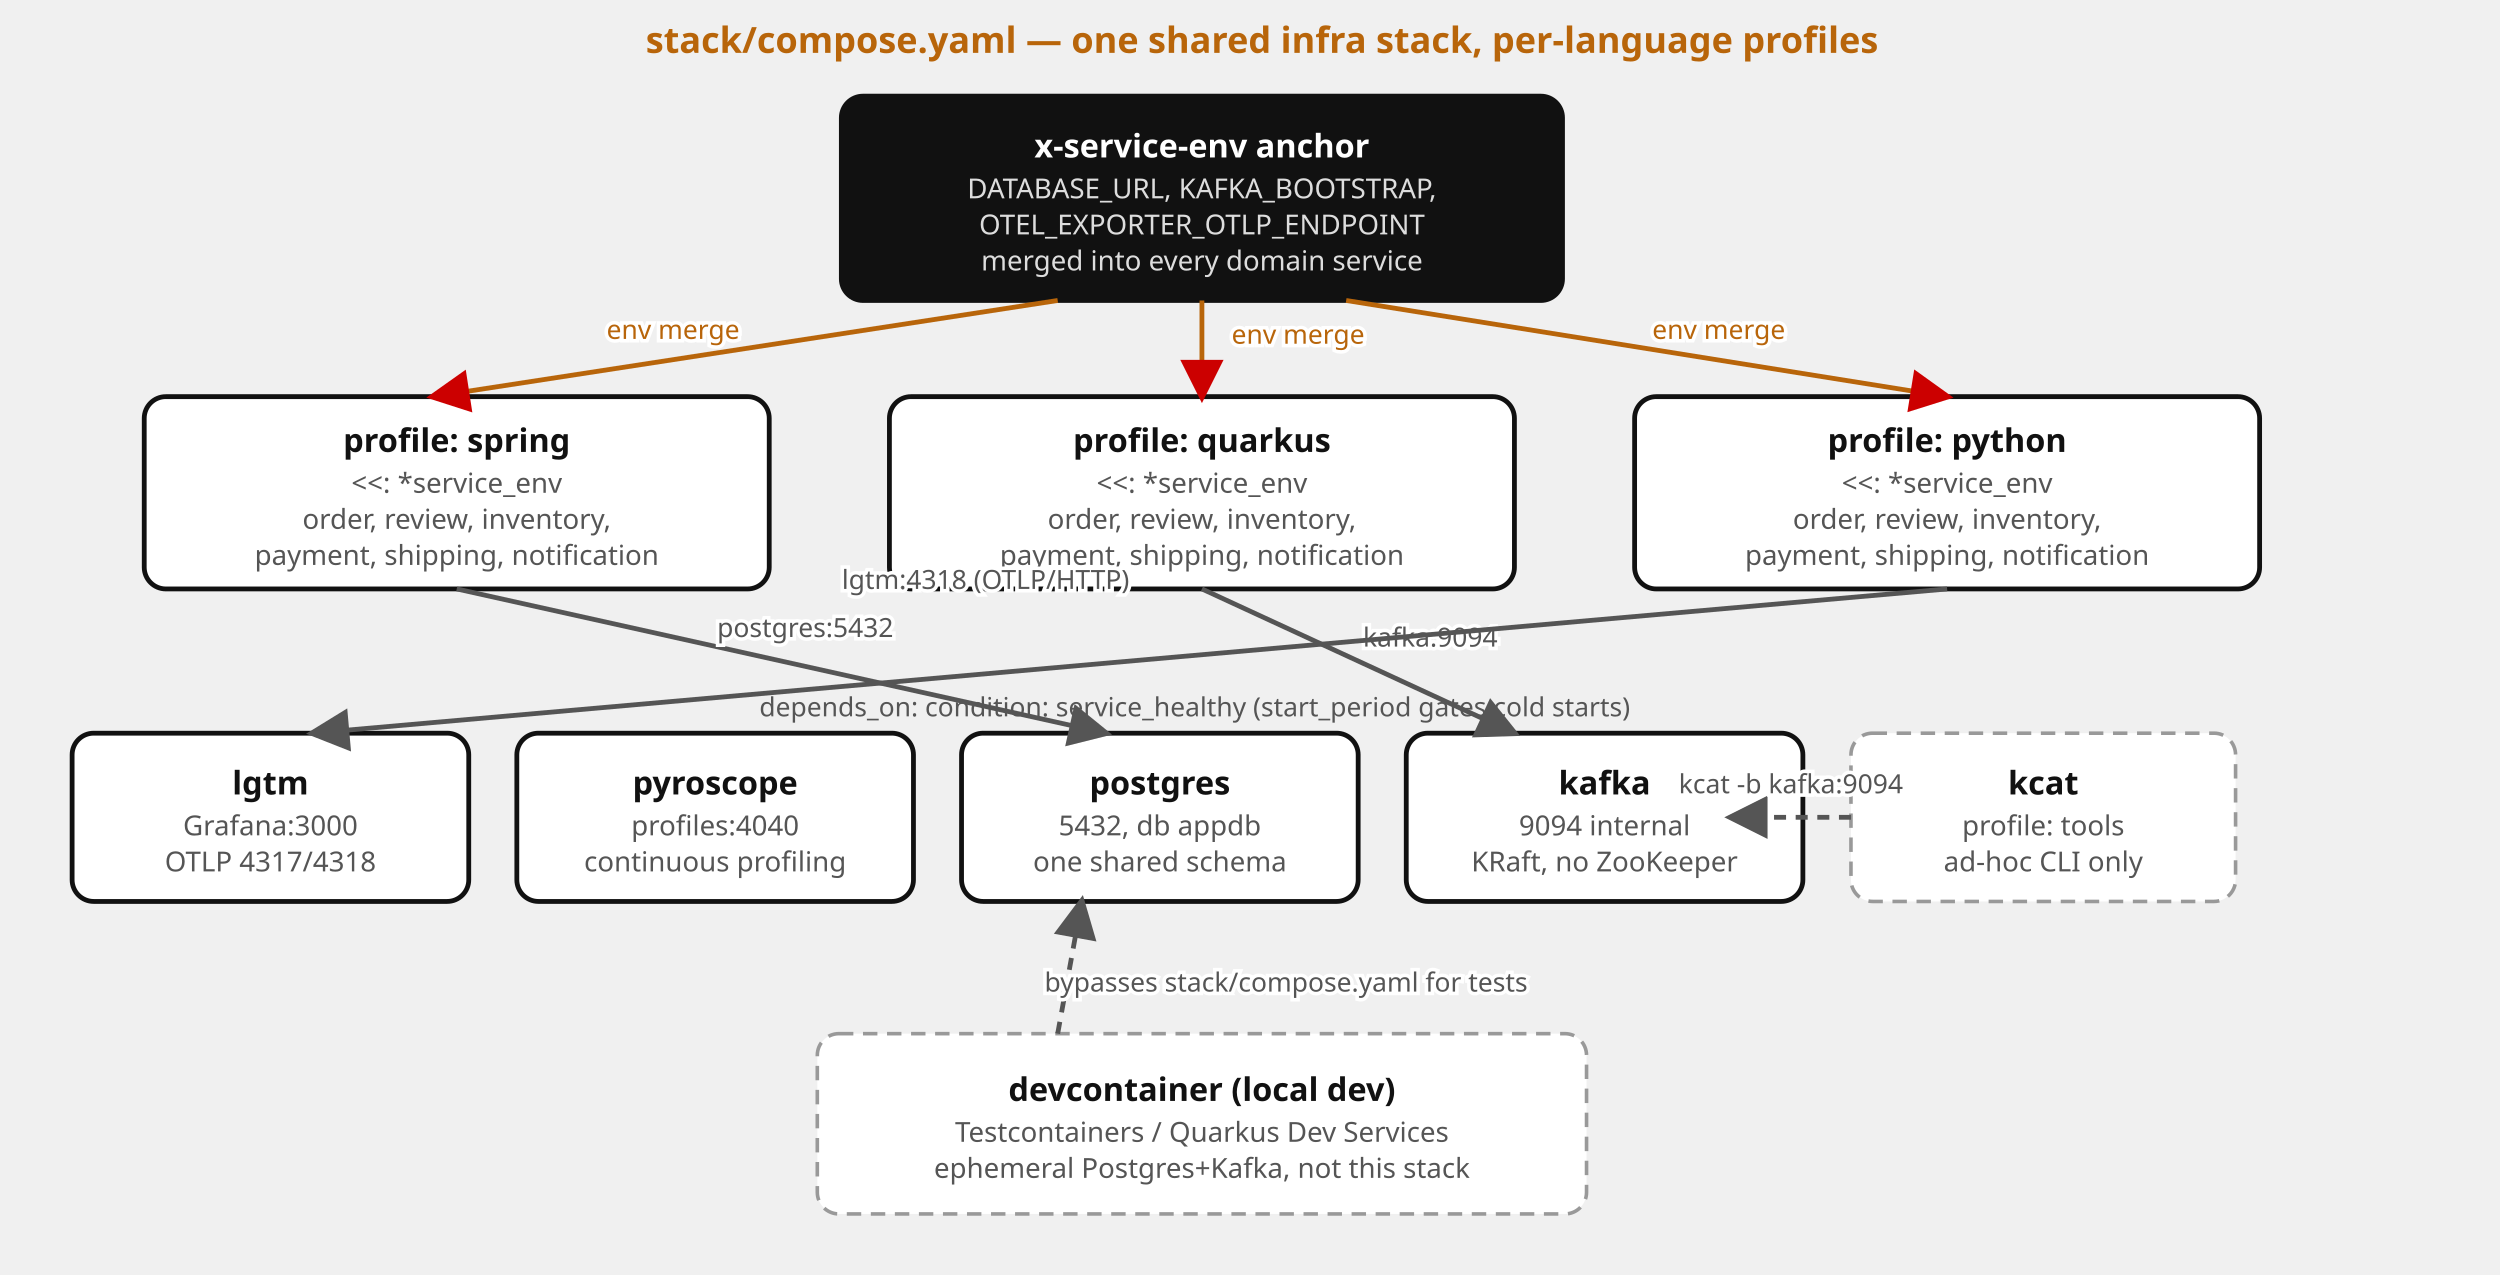
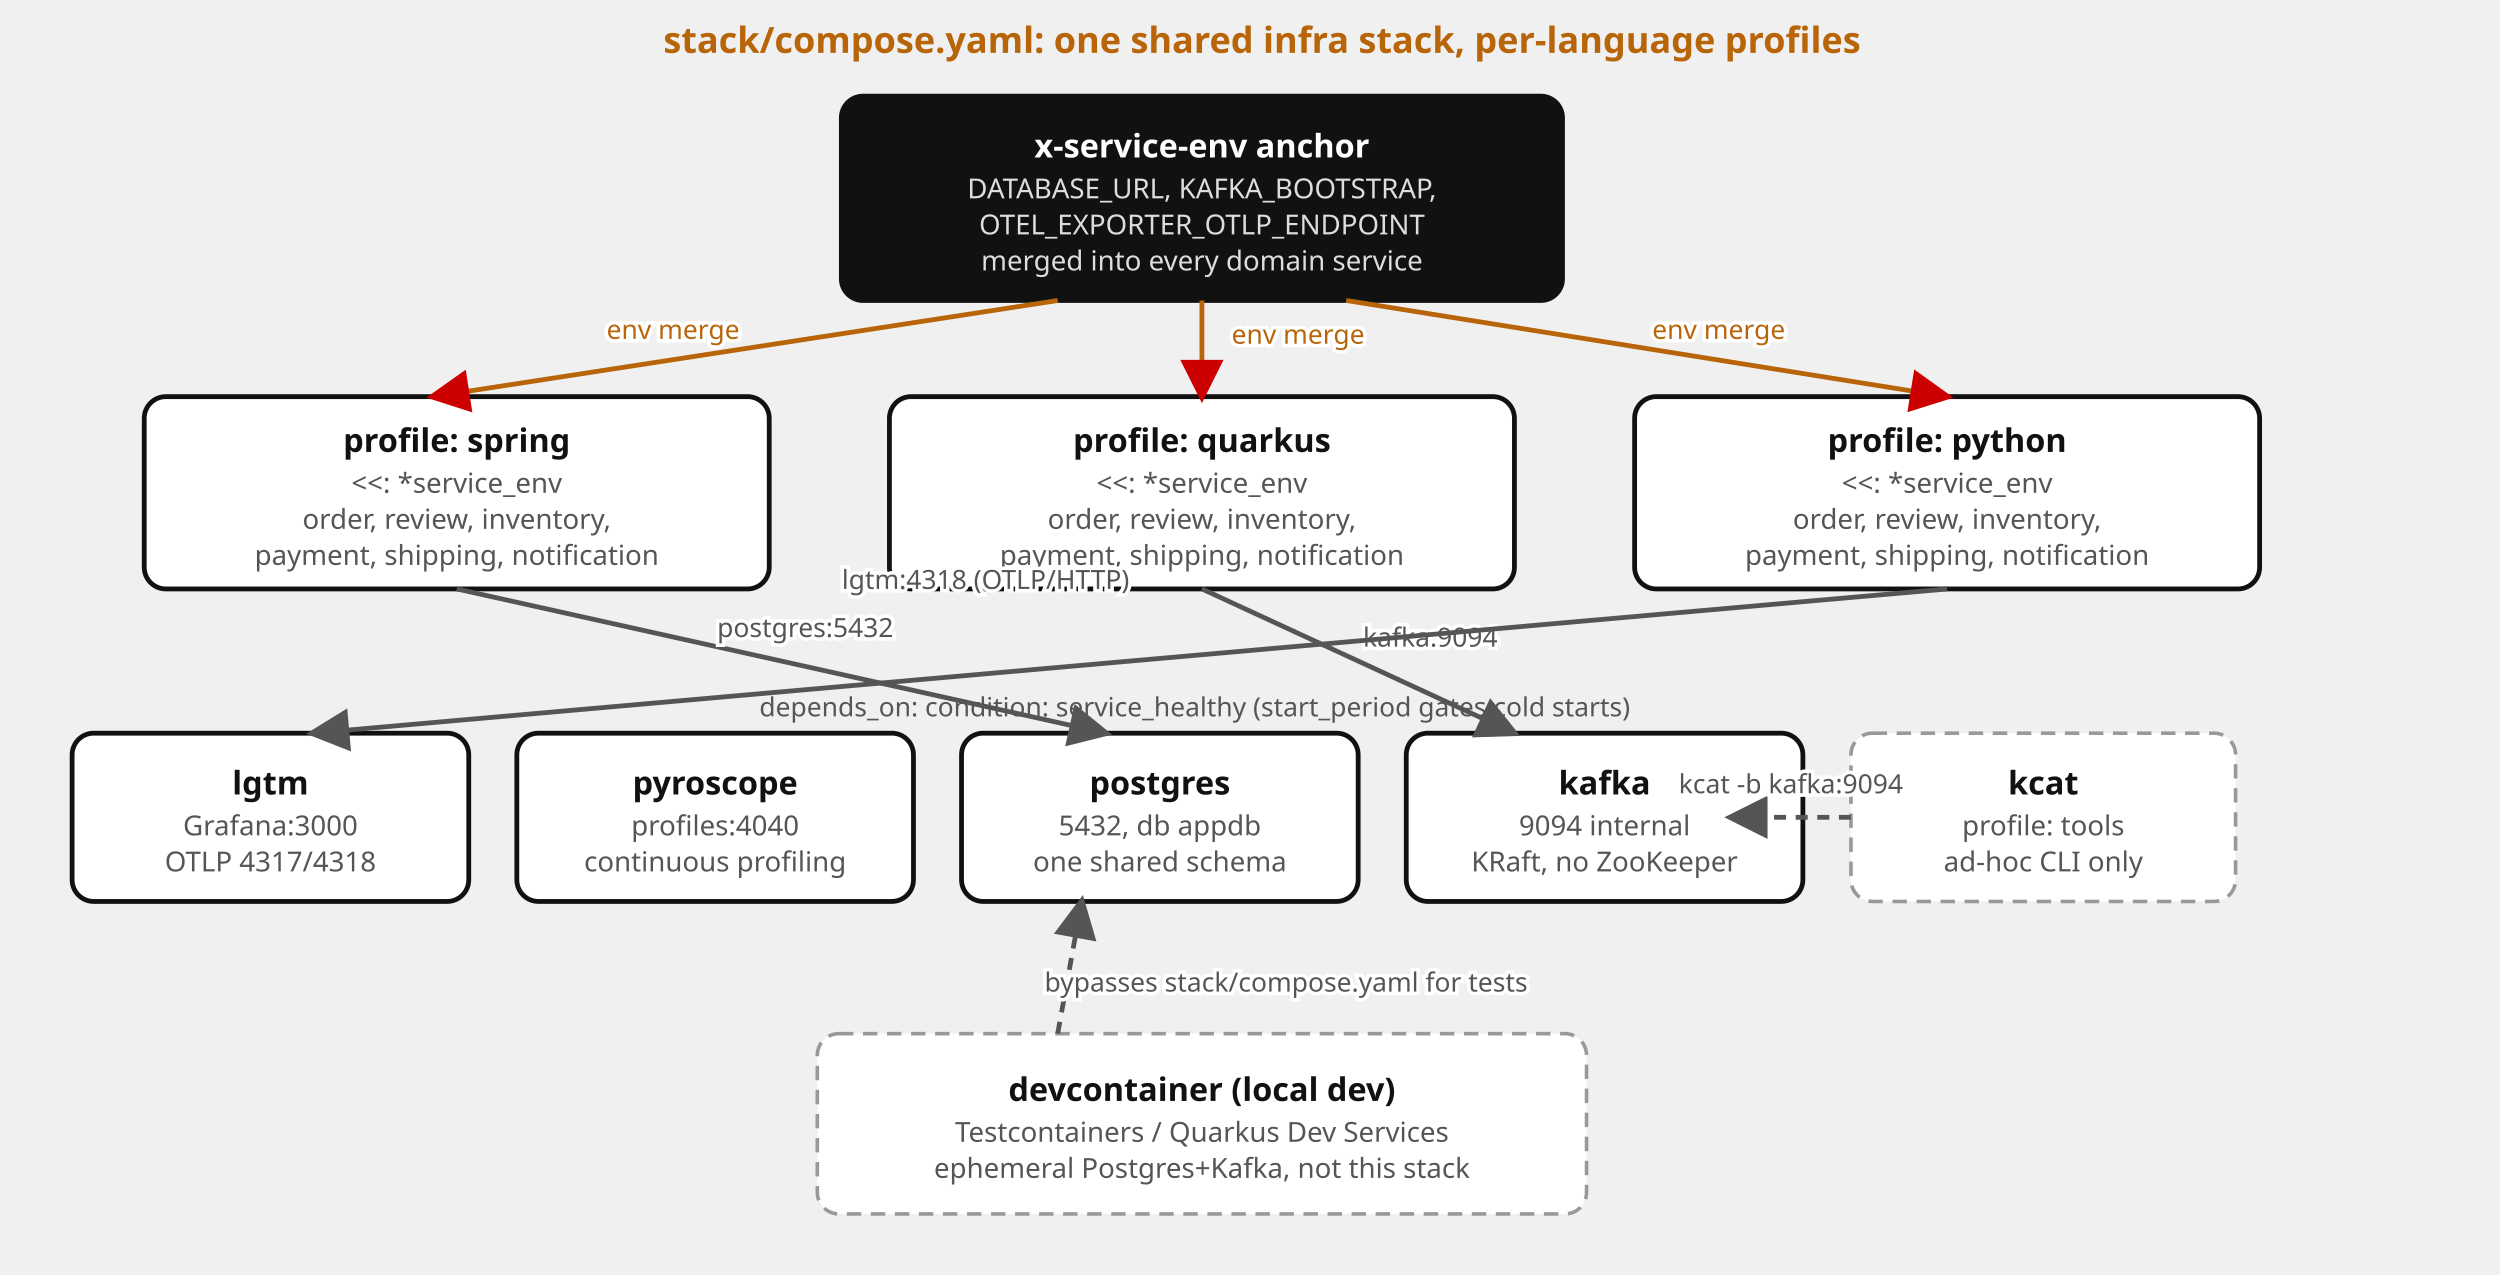
<svg xmlns="http://www.w3.org/2000/svg" viewBox="0 0 1040 530" font-family="'Red Hat Text', system-ui, sans-serif" role="img">
  <defs>
    <marker id="a" viewBox="0 0 10 10" refX="8.5" refY="5" markerWidth="9" markerHeight="9" orient="auto-start-reverse">
      <path d="M0,0 L10,5 L0,10 z" fill="#555" />
    </marker>
    <marker id="am" viewBox="0 0 10 10" refX="8.5" refY="5" markerWidth="9" markerHeight="9" orient="auto-start-reverse">
      <path d="M0,0 L10,5 L0,10 z" fill="#cc0000" />
    </marker>
  </defs>
  <rect x="350" y="40" width="300" height="85" rx="9" fill="#111111" stroke="#111111" stroke-width="2" />
  <text x="500.0" y="65.5" font-size="13.5" font-weight="700" fill="#ffffff" text-anchor="middle">x-service-env anchor</text>
  <text x="500.0" y="82.5" font-size="11.5" fill="#dddddd" text-anchor="middle">DATABASE_URL, KAFKA_BOOTSTRAP,</text>
  <text x="500.0" y="97.5" font-size="11.5" fill="#dddddd" text-anchor="middle">OTEL_EXPORTER_OTLP_ENDPOINT</text>
  <text x="500.0" y="112.5" font-size="11.5" fill="#dddddd" text-anchor="middle">merged into every domain service</text>
  <rect x="60" y="165" width="260" height="80" rx="9" fill="#ffffff" stroke="#111111" stroke-width="2" />
  <text x="190.0" y="188.0" font-size="13.5" font-weight="700" fill="#111111" text-anchor="middle">profile: spring</text>
  <text x="190.0" y="205.0" font-size="11.5" fill="#555555" text-anchor="middle">&lt;&lt;: *service_env</text>
  <text x="190.0" y="220.0" font-size="11.5" fill="#555555" text-anchor="middle">order, review, inventory,</text>
  <text x="190.0" y="235.0" font-size="11.5" fill="#555555" text-anchor="middle">payment, shipping, notification</text>
  <rect x="370" y="165" width="260" height="80" rx="9" fill="#ffffff" stroke="#111111" stroke-width="2" />
  <text x="500.0" y="188.0" font-size="13.5" font-weight="700" fill="#111111" text-anchor="middle">profile: quarkus</text>
  <text x="500.0" y="205.0" font-size="11.5" fill="#555555" text-anchor="middle">&lt;&lt;: *service_env</text>
  <text x="500.0" y="220.0" font-size="11.5" fill="#555555" text-anchor="middle">order, review, inventory,</text>
  <text x="500.0" y="235.0" font-size="11.5" fill="#555555" text-anchor="middle">payment, shipping, notification</text>
  <rect x="680" y="165" width="260" height="80" rx="9" fill="#ffffff" stroke="#111111" stroke-width="2" />
  <text x="810.0" y="188.0" font-size="13.5" font-weight="700" fill="#111111" text-anchor="middle">profile: python</text>
  <text x="810.0" y="205.0" font-size="11.5" fill="#555555" text-anchor="middle">&lt;&lt;: *service_env</text>
  <text x="810.0" y="220.0" font-size="11.5" fill="#555555" text-anchor="middle">order, review, inventory,</text>
  <text x="810.0" y="235.0" font-size="11.5" fill="#555555" text-anchor="middle">payment, shipping, notification</text>
  <rect x="30" y="305" width="165" height="70" rx="9" fill="#ffffff" stroke="#111111" stroke-width="2" />
  <text x="112.5" y="330.5" font-size="13.5" font-weight="700" fill="#111111" text-anchor="middle">lgtm</text>
  <text x="112.5" y="347.5" font-size="11.5" fill="#555555" text-anchor="middle">Grafana:3000</text>
  <text x="112.5" y="362.5" font-size="11.5" fill="#555555" text-anchor="middle">OTLP 4317/4318</text>
  <rect x="215" y="305" width="165" height="70" rx="9" fill="#ffffff" stroke="#111111" stroke-width="2" />
  <text x="297.5" y="330.5" font-size="13.5" font-weight="700" fill="#111111" text-anchor="middle">pyroscope</text>
  <text x="297.5" y="347.5" font-size="11.5" fill="#555555" text-anchor="middle">profiles:4040</text>
  <text x="297.5" y="362.5" font-size="11.5" fill="#555555" text-anchor="middle">continuous profiling</text>
  <rect x="400" y="305" width="165" height="70" rx="9" fill="#ffffff" stroke="#111111" stroke-width="2" />
  <text x="482.5" y="330.5" font-size="13.5" font-weight="700" fill="#111111" text-anchor="middle">postgres</text>
  <text x="482.5" y="347.5" font-size="11.5" fill="#555555" text-anchor="middle">5432, db appdb</text>
  <text x="482.5" y="362.5" font-size="11.5" fill="#555555" text-anchor="middle">one shared schema</text>
  <rect x="585" y="305" width="165" height="70" rx="9" fill="#ffffff" stroke="#111111" stroke-width="2" />
  <text x="667.5" y="330.5" font-size="13.5" font-weight="700" fill="#111111" text-anchor="middle">kafka</text>
  <text x="667.5" y="347.5" font-size="11.5" fill="#555555" text-anchor="middle">9094 internal</text>
  <text x="667.5" y="362.5" font-size="11.5" fill="#555555" text-anchor="middle">KRaft, no ZooKeeper</text>
  <rect x="770" y="305" width="160" height="70" rx="9" fill="#ffffff" stroke="#999999" stroke-width="1.5" stroke-dasharray="6 4" />
  <text x="850.0" y="330.5" font-size="13.5" font-weight="700" fill="#111111" text-anchor="middle">kcat</text>
  <text x="850.0" y="347.5" font-size="11.5" fill="#555555" text-anchor="middle">profile: tools</text>
  <text x="850.0" y="362.5" font-size="11.5" fill="#555555" text-anchor="middle">ad-hoc CLI only</text>
  <rect x="340" y="430" width="320" height="75" rx="9" fill="#ffffff" stroke="#999999" stroke-width="1.5" stroke-dasharray="6 4" />
  <text x="500.0" y="458.0" font-size="13.5" font-weight="700" fill="#111111" text-anchor="middle">devcontainer (local dev)</text>
  <text x="500.0" y="475.0" font-size="11.5" fill="#555555" text-anchor="middle">Testcontainers / Quarkus Dev Services</text>
  <text x="500.0" y="490.0" font-size="11.5" fill="#555555" text-anchor="middle">ephemeral Postgres+Kafka, not this stack</text>
  <path d="M440,125 L180,165" fill="none" stroke="#b8650a" stroke-width="2" marker-end="url(#am)" />
  <text x="280.0" y="141.0" font-size="11" fill="#ffffff" stroke="#ffffff" stroke-width="3" paint-order="stroke" text-anchor="middle">env merge</text>
  <text x="280.0" y="141.0" font-size="11" fill="#b8650a" text-anchor="middle">env merge</text>
  <path d="M500,125 L500,165" fill="none" stroke="#b8650a" stroke-width="2" marker-end="url(#am)" />
  <text x="540.0" y="143.0" font-size="11" fill="#ffffff" stroke="#ffffff" stroke-width="3" paint-order="stroke" text-anchor="middle">env merge</text>
  <text x="540.0" y="143.0" font-size="11" fill="#b8650a" text-anchor="middle">env merge</text>
  <path d="M560,125 L810,165" fill="none" stroke="#b8650a" stroke-width="2" marker-end="url(#am)" />
  <text x="715.0" y="141.0" font-size="11" fill="#ffffff" stroke="#ffffff" stroke-width="3" paint-order="stroke" text-anchor="middle">env merge</text>
  <text x="715.0" y="141.0" font-size="11" fill="#b8650a" text-anchor="middle">env merge</text>
  <path d="M190,245 L460,305" fill="none" stroke="#555" stroke-width="2" marker-end="url(#a)" />
  <text x="335.0" y="265.0" font-size="11" fill="#ffffff" stroke="#ffffff" stroke-width="3" paint-order="stroke" text-anchor="middle">postgres:5432</text>
  <text x="335.0" y="265.0" font-size="11" fill="#555" text-anchor="middle">postgres:5432</text>
  <path d="M500,245 L630,305" fill="none" stroke="#555" stroke-width="2" marker-end="url(#a)" />
  <text x="595.0" y="269.0" font-size="11" fill="#ffffff" stroke="#ffffff" stroke-width="3" paint-order="stroke" text-anchor="middle">kafka:9094</text>
  <text x="595.0" y="269.0" font-size="11" fill="#555" text-anchor="middle">kafka:9094</text>
  <path d="M810,245 L130,305" fill="none" stroke="#555" stroke-width="2" marker-end="url(#a)" />
  <text x="410.0" y="245.0" font-size="11" fill="#ffffff" stroke="#ffffff" stroke-width="3" paint-order="stroke" text-anchor="middle">lgtm:4318 (OTLP/HTTP)</text>
  <text x="410.0" y="245.0" font-size="11" fill="#555" text-anchor="middle">lgtm:4318 (OTLP/HTTP)</text>
  <path d="M770,340 L720,340" fill="none" stroke="#555" stroke-width="2" stroke-dasharray="5 4" marker-end="url(#a)" />
  <text x="745.0" y="330.0" font-size="11" fill="#ffffff" stroke="#ffffff" stroke-width="3" paint-order="stroke" text-anchor="middle">kcat -b kafka:9094</text>
  <text x="745.0" y="330.0" font-size="11" fill="#555" text-anchor="middle">kcat -b kafka:9094</text>
  <path d="M440,430 L450,375" fill="none" stroke="#555" stroke-width="2" stroke-dasharray="5 4" marker-end="url(#a)" />
  <text x="535.0" y="412.5" font-size="11" fill="#ffffff" stroke="#ffffff" stroke-width="3" paint-order="stroke" text-anchor="middle">bypasses stack/compose.yaml for tests</text>
  <text x="535.0" y="412.5" font-size="11" fill="#555" text-anchor="middle">bypasses stack/compose.yaml for tests</text>
-   <text x="525" y="22" font-size="15" fill="#b8650a" text-anchor="middle" font-weight="700">stack/compose.yaml — one shared infra stack, per-language profiles</text>
+   <text x="525" y="22" font-size="15" fill="#b8650a" text-anchor="middle" font-weight="700">stack/compose.yaml: one shared infra stack, per-language profiles</text>
  <text x="497" y="298" font-size="11" fill="#555555" text-anchor="middle">depends_on: condition: service_healthy (start_period gates cold starts)</text>
</svg>
